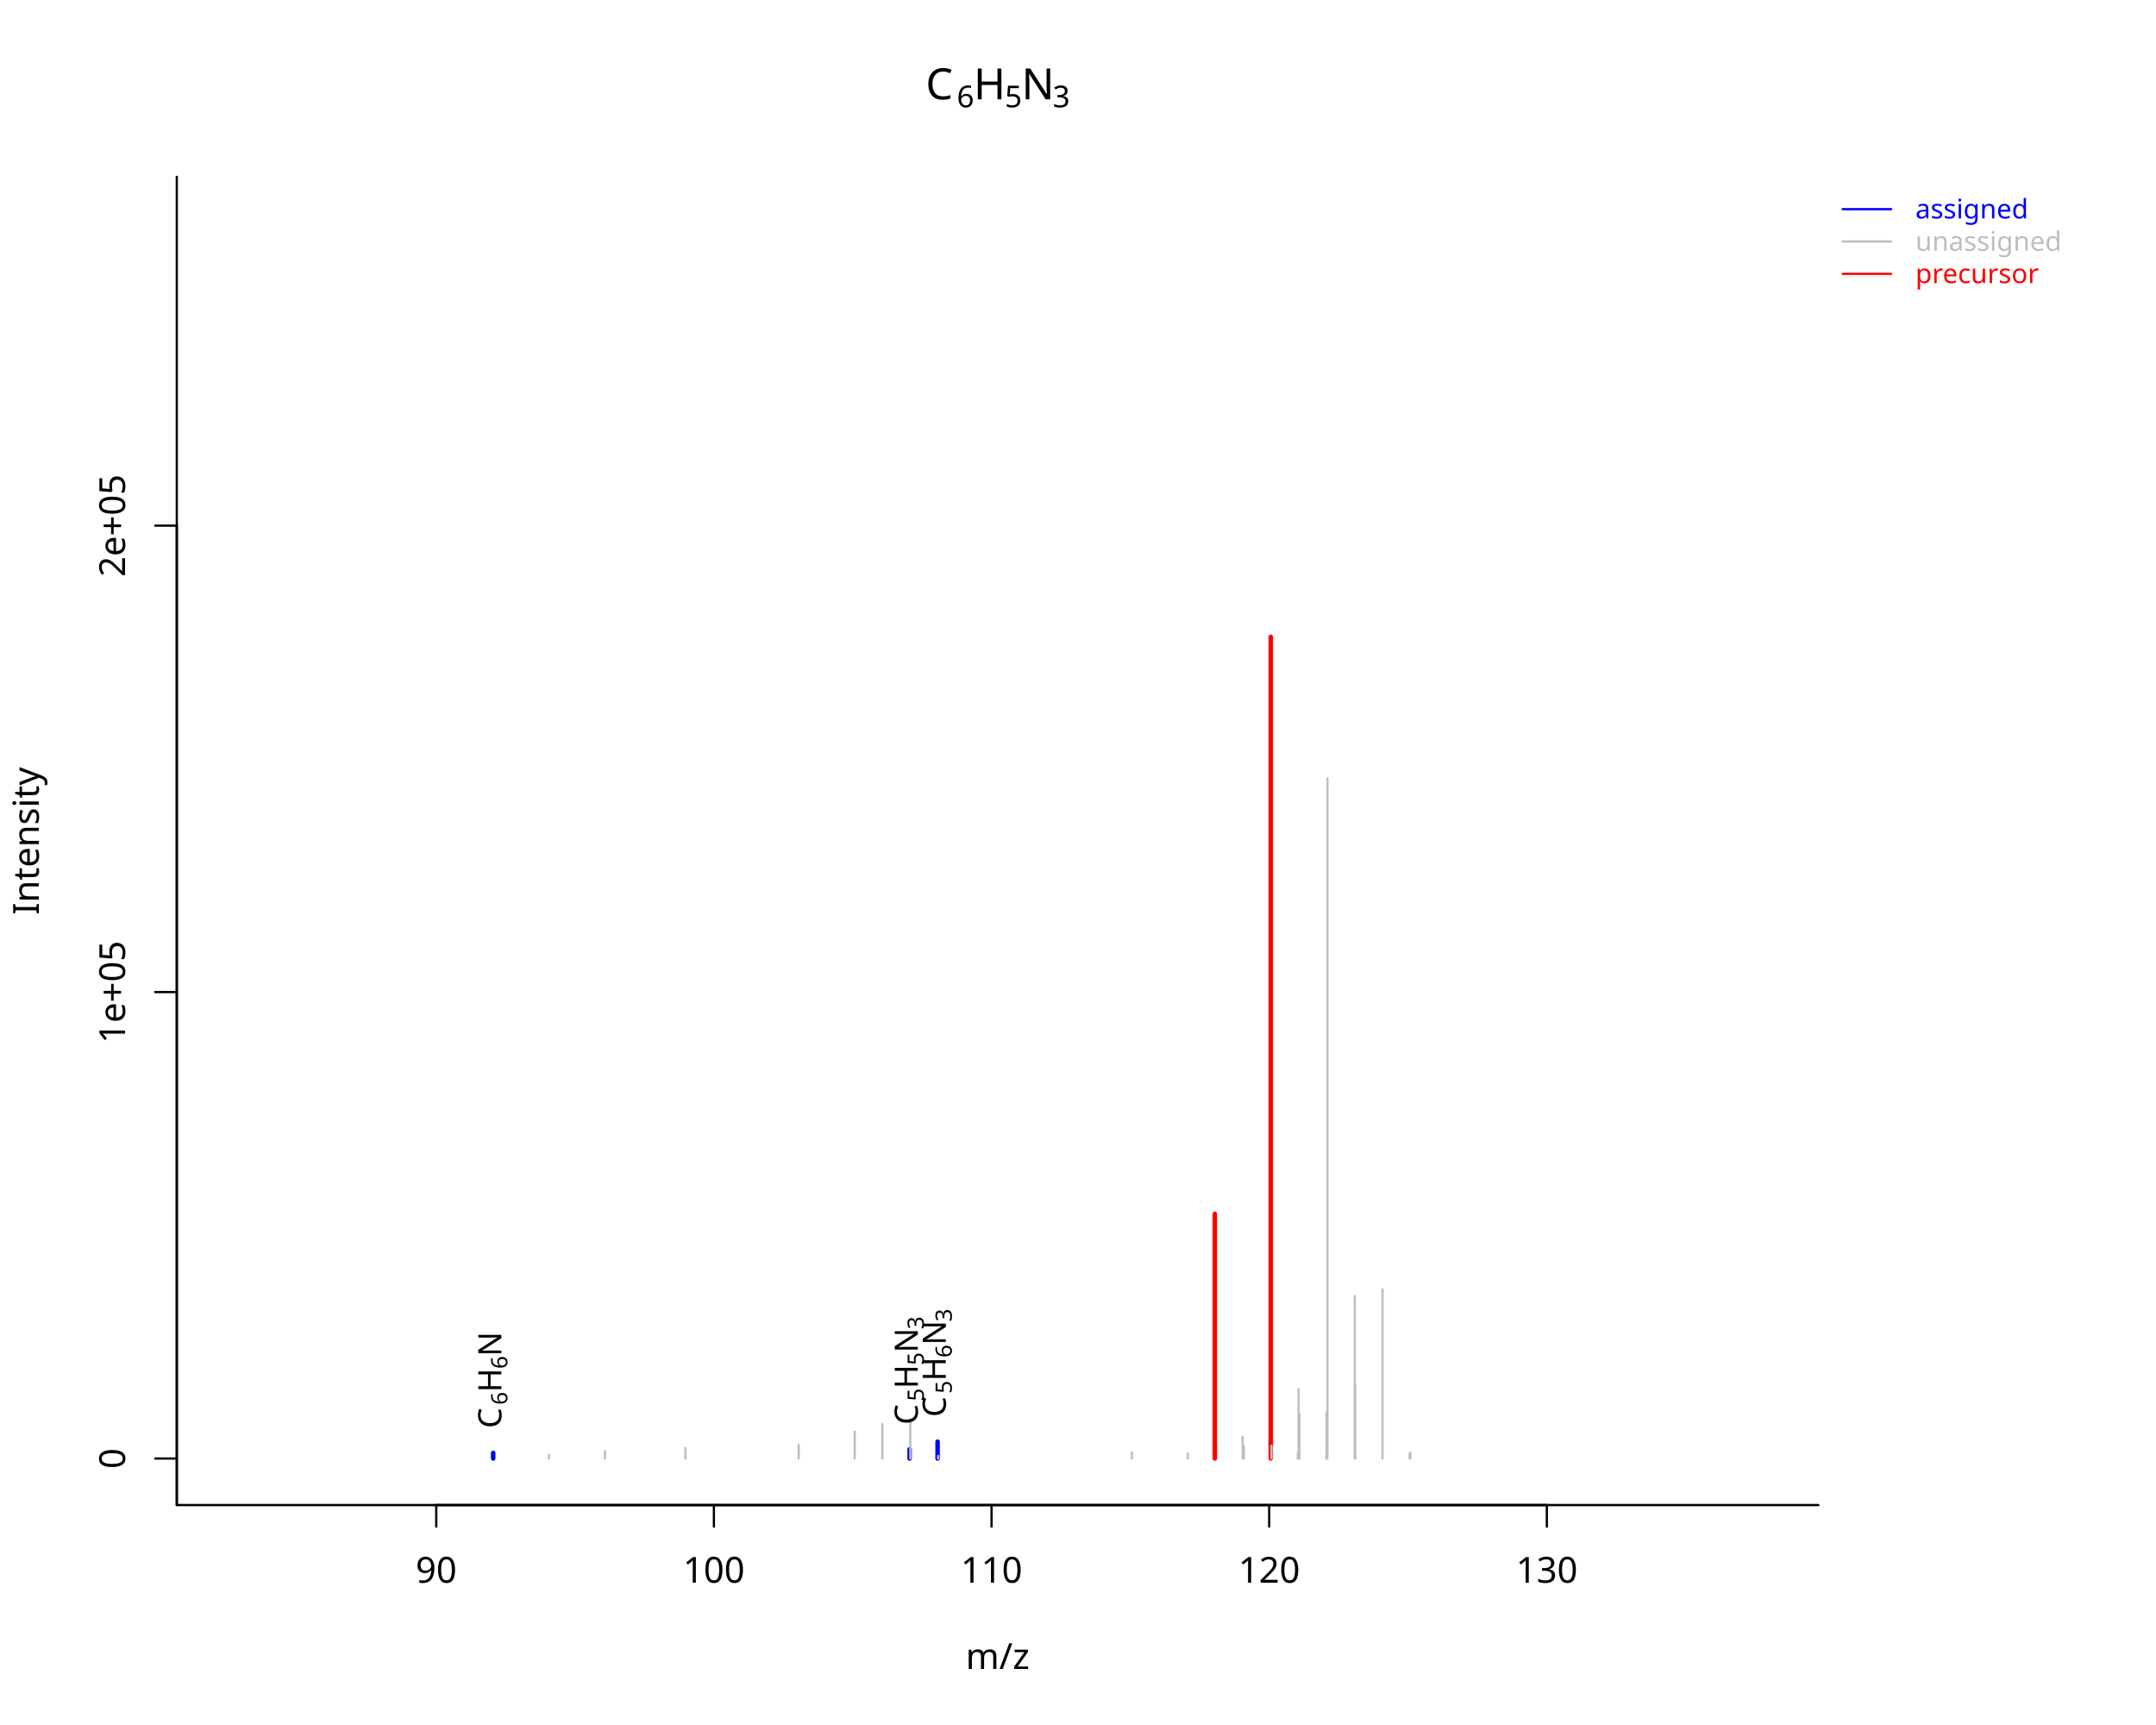
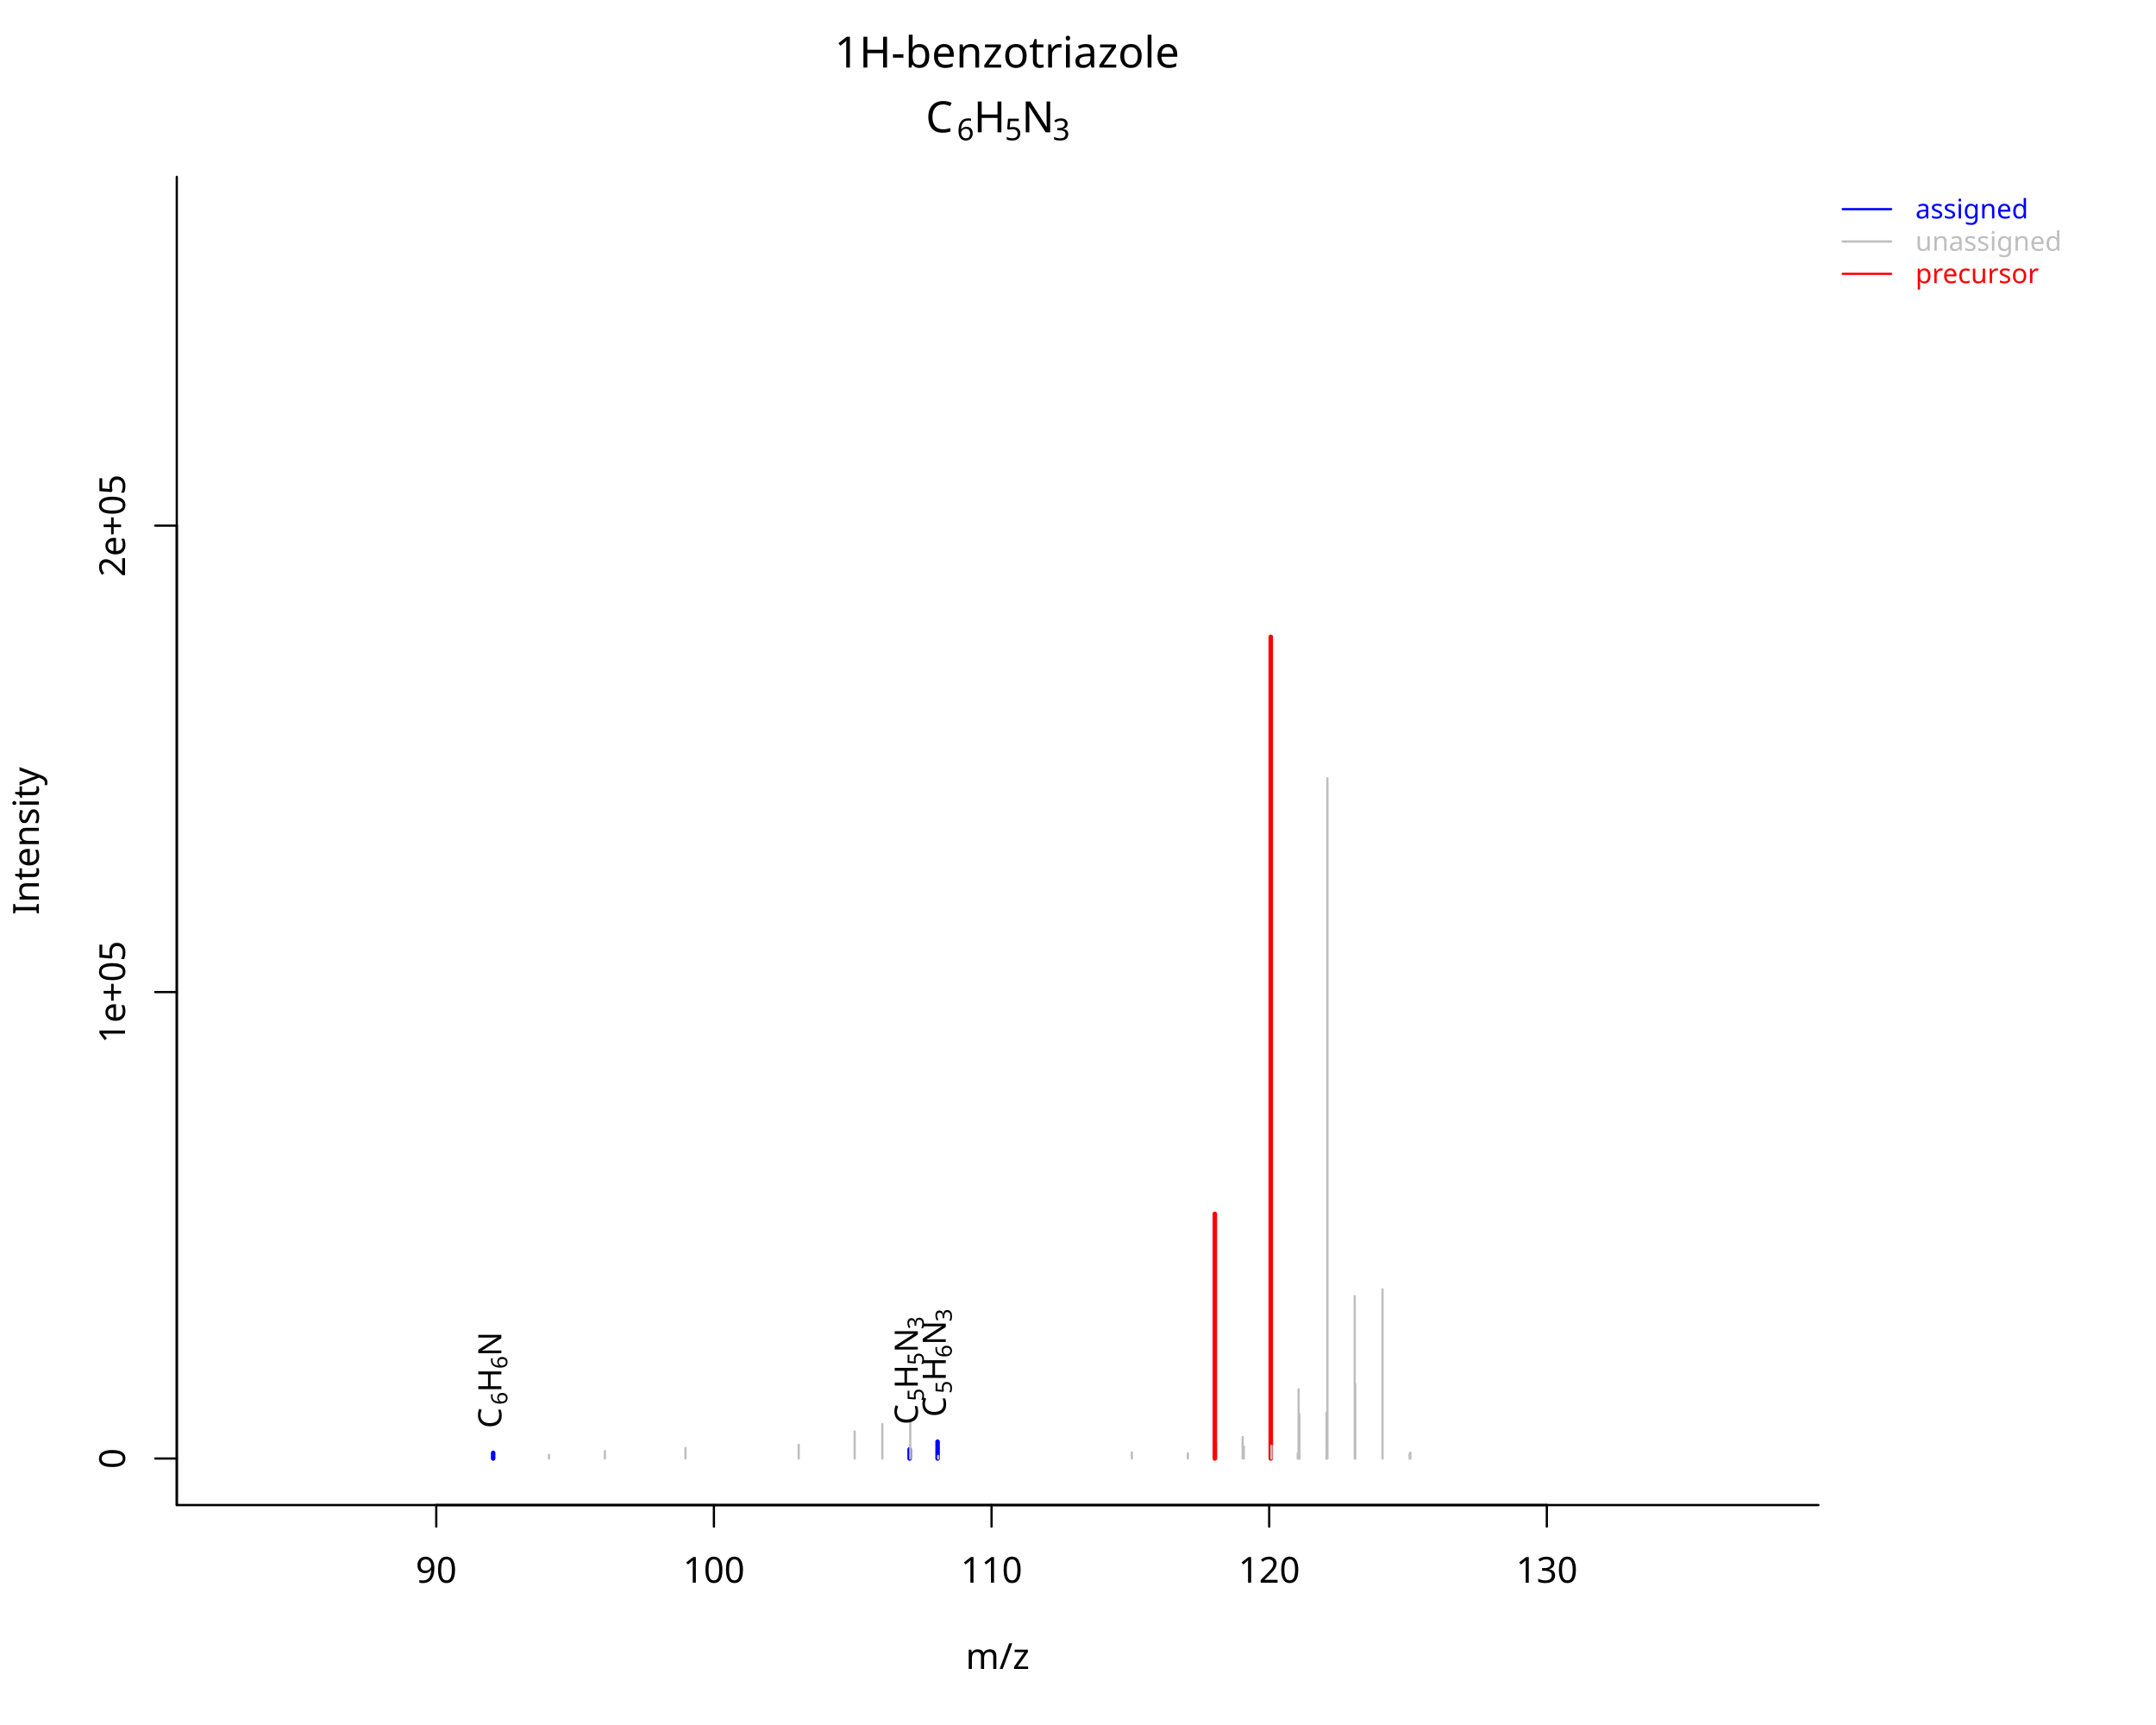
<svg xmlns="http://www.w3.org/2000/svg" class="svglite" data-engine-version="2.0" width="720.00pt" height="576.00pt" viewBox="0 0 720.00 576.00">
  <defs>
    <style type="text/css">
    .svglite line, .svglite polyline, .svglite polygon, .svglite path, .svglite rect, .svglite circle {
      fill: none;
      stroke: #000000;
      stroke-linecap: round;
      stroke-linejoin: round;
      stroke-miterlimit: 10.00;
    }
  </style>
  </defs>
  <rect width="100%" height="100%" style="stroke: none; fill: #FFFFFF;" />
  <defs>
    <clipPath id="cpMC4wMHw3MjAuMDB8MC4wMHw1NzYuMDA=">
      <rect x="0.00" y="0.00" width="720.00" height="576.00" />
    </clipPath>
  </defs>
  <g clip-path="url(#cpMC4wMHw3MjAuMDB8MC4wMHw1NzYuMDA=)">
    <line x1="145.69" y1="502.56" x2="516.57" y2="502.56" style="stroke-width: 0.75;" />
    <line x1="145.69" y1="502.56" x2="145.69" y2="509.76" style="stroke-width: 0.75;" />
    <line x1="238.41" y1="502.56" x2="238.41" y2="509.76" style="stroke-width: 0.75;" />
    <line x1="331.13" y1="502.56" x2="331.13" y2="509.76" style="stroke-width: 0.75;" />
    <line x1="423.85" y1="502.56" x2="423.85" y2="509.76" style="stroke-width: 0.75;" />
    <line x1="516.57" y1="502.56" x2="516.57" y2="509.76" style="stroke-width: 0.75;" />
    <text x="145.69" y="528.48" text-anchor="middle" style="font-size: 12.00px; font-family: sans;" textLength="13.35px" lengthAdjust="spacingAndGlyphs">90</text>
    <text x="238.41" y="528.48" text-anchor="middle" style="font-size: 12.00px; font-family: sans;" textLength="20.02px" lengthAdjust="spacingAndGlyphs">100</text>
    <text x="331.13" y="528.48" text-anchor="middle" style="font-size: 12.00px; font-family: sans;" textLength="20.02px" lengthAdjust="spacingAndGlyphs">110</text>
    <text x="423.85" y="528.48" text-anchor="middle" style="font-size: 12.00px; font-family: sans;" textLength="20.02px" lengthAdjust="spacingAndGlyphs">120</text>
    <text x="516.57" y="528.48" text-anchor="middle" style="font-size: 12.00px; font-family: sans;" textLength="20.02px" lengthAdjust="spacingAndGlyphs">130</text>
    <polyline points="59.04,59.04 59.04,502.56 607.26,502.56 " style="stroke-width: 0.75;" />
  </g>
  <defs>
    <clipPath id="cpMC4wMHw2MzcuNTB8MC4wMHw1NzYuMDA=">
      <rect x="0.00" y="0.00" width="637.50" height="576.00" />
    </clipPath>
  </defs>
  <g clip-path="url(#cpMC4wMHw2MzcuNTB8MC4wMHw1NzYuMDA=)">
-     <text x="309.14" y="33.17" style="font-size: 14.40px; font-family: sans;" textLength="10.40px" lengthAdjust="spacingAndGlyphs">C</text>
-     <text x="319.54" y="35.83" style="font-size: 10.08px; font-family: sans;" textLength="5.61px" lengthAdjust="spacingAndGlyphs">6</text>
-     <text x="325.15" y="33.17" style="font-size: 14.40px; font-family: sans;" textLength="10.40px" lengthAdjust="spacingAndGlyphs">H</text>
-     <text x="335.55" y="35.83" style="font-size: 10.08px; font-family: sans;" textLength="5.61px" lengthAdjust="spacingAndGlyphs">5</text>
-     <text x="341.16" y="33.17" style="font-size: 14.40px; font-family: sans;" textLength="10.40px" lengthAdjust="spacingAndGlyphs">N</text>
-     <text x="351.56" y="35.83" style="font-size: 10.08px; font-family: sans;" textLength="5.61px" lengthAdjust="spacingAndGlyphs">3</text>
+     <text x="278.72" y="22.55" style="font-size: 14.40px; font-family: sans;" textLength="108.87px" lengthAdjust="spacingAndGlyphs">1H-benzotriazole</text>
+     <text x="309.14" y="44.17" style="font-size: 14.40px; font-family: sans;" textLength="10.40px" lengthAdjust="spacingAndGlyphs">C</text>
+     <text x="319.54" y="46.83" style="font-size: 10.08px; font-family: sans;" textLength="5.61px" lengthAdjust="spacingAndGlyphs">6</text>
+     <text x="325.15" y="44.17" style="font-size: 14.40px; font-family: sans;" textLength="10.40px" lengthAdjust="spacingAndGlyphs">H</text>
+     <text x="335.55" y="46.83" style="font-size: 10.08px; font-family: sans;" textLength="5.61px" lengthAdjust="spacingAndGlyphs">5</text>
+     <text x="341.16" y="44.17" style="font-size: 14.40px; font-family: sans;" textLength="10.40px" lengthAdjust="spacingAndGlyphs">N</text>
+     <text x="351.56" y="46.83" style="font-size: 10.08px; font-family: sans;" textLength="5.61px" lengthAdjust="spacingAndGlyphs">3</text>
    <text x="333.15" y="557.28" text-anchor="middle" style="font-size: 12.00px; font-family: sans;" textLength="19.34px" lengthAdjust="spacingAndGlyphs">m/z</text>
    <text transform="translate(12.96,280.80) rotate(-90)" text-anchor="middle" style="font-size: 12.00px; font-family: sans;" textLength="44.70px" lengthAdjust="spacingAndGlyphs">Intensity</text>
  </g>
  <defs>
    <clipPath id="cpNTkuMDR8NjA3LjI2fDU5LjA0fDUwMi41Ng==">
      <rect x="59.04" y="59.04" width="548.22" height="443.52" />
    </clipPath>
  </defs>
  <g clip-path="url(#cpNTkuMDR8NjA3LjI2fDU5LjA0fDUwMi41Ng==)">
    <line x1="164.69" y1="487.02" x2="164.69" y2="485.13" style="stroke-width: 1.50; stroke: #0000FF;" />
    <line x1="202.01" y1="487.02" x2="202.01" y2="484.55" style="stroke-width: 0.75; stroke: #BEBEBE;" />
    <line x1="228.91" y1="487.02" x2="228.91" y2="483.47" style="stroke-width: 0.75; stroke: #BEBEBE;" />
    <line x1="266.73" y1="487.02" x2="266.73" y2="482.44" style="stroke-width: 0.75; stroke: #BEBEBE;" />
    <line x1="285.42" y1="487.02" x2="285.42" y2="478.02" style="stroke-width: 0.75; stroke: #BEBEBE;" />
    <line x1="294.65" y1="487.02" x2="294.65" y2="475.46" style="stroke-width: 0.75; stroke: #BEBEBE;" />
    <line x1="303.77" y1="487.02" x2="303.77" y2="483.93" style="stroke-width: 1.50; stroke: #0000FF;" />
    <line x1="303.99" y1="487.02" x2="303.99" y2="474.39" style="stroke-width: 0.75; stroke: #BEBEBE;" />
    <line x1="313.11" y1="487.02" x2="313.11" y2="481.38" style="stroke-width: 1.50; stroke: #0000FF;" />
    <line x1="313.29" y1="487.02" x2="313.29" y2="486.13" style="stroke-width: 0.75; stroke: #BEBEBE;" />
    <line x1="377.99" y1="487.02" x2="377.99" y2="484.97" style="stroke-width: 0.75; stroke: #BEBEBE;" />
    <line x1="396.68" y1="487.02" x2="396.68" y2="485.31" style="stroke-width: 0.75; stroke: #BEBEBE;" />
    <line x1="406.11" y1="487.02" x2="406.11" y2="481.71" style="stroke-width: 0.75; stroke: #BEBEBE;" />
    <line x1="415.37" y1="487.02" x2="415.37" y2="483.00" style="stroke-width: 0.75; stroke: #BEBEBE;" />
    <line x1="424.37" y1="487.02" x2="424.37" y2="212.65" style="stroke-width: 1.50; stroke: #FF0000;" />
    <line x1="424.60" y1="487.02" x2="424.60" y2="482.77" style="stroke-width: 0.75; stroke: #BEBEBE;" />
    <line x1="433.67" y1="487.02" x2="433.67" y2="463.87" style="stroke-width: 0.75; stroke: #BEBEBE;" />
    <line x1="433.94" y1="487.02" x2="433.94" y2="472.23" style="stroke-width: 0.75; stroke: #BEBEBE;" />
    <line x1="442.96" y1="487.02" x2="442.96" y2="486.09" style="stroke-width: 0.75; stroke: #BEBEBE;" />
    <line x1="443.29" y1="487.02" x2="443.29" y2="259.88" style="stroke-width: 0.75; stroke: #BEBEBE;" />
    <line x1="452.41" y1="487.02" x2="452.41" y2="432.80" style="stroke-width: 0.75; stroke: #BEBEBE;" />
    <line x1="452.59" y1="487.02" x2="452.59" y2="462.22" style="stroke-width: 0.75; stroke: #BEBEBE;" />
    <line x1="461.69" y1="487.02" x2="461.69" y2="430.53" style="stroke-width: 0.75; stroke: #BEBEBE;" />
    <line x1="470.76" y1="487.02" x2="470.76" y2="485.44" style="stroke-width: 0.75; stroke: #BEBEBE;" />
    <line x1="470.98" y1="487.02" x2="470.98" y2="485.07" style="stroke-width: 0.75; stroke: #BEBEBE;" />
    <line x1="183.33" y1="487.02" x2="183.33" y2="485.77" style="stroke-width: 0.75; stroke: #BEBEBE;" />
    <line x1="405.69" y1="487.02" x2="405.69" y2="405.30" style="stroke-width: 1.50; stroke: #FF0000;" />
    <line x1="414.99" y1="487.02" x2="414.99" y2="479.83" style="stroke-width: 0.75; stroke: #BEBEBE;" />
    <line x1="433.39" y1="487.02" x2="433.39" y2="485.23" style="stroke-width: 0.75; stroke: #BEBEBE;" />
    <line x1="433.72" y1="487.02" x2="433.72" y2="485.32" style="stroke-width: 0.75; stroke: #BEBEBE;" />
    <line x1="443.01" y1="487.02" x2="443.01" y2="471.62" style="stroke-width: 0.75; stroke: #BEBEBE;" />
  </g>
  <g clip-path="url(#cpMC4wMHw3MjAuMDB8MC4wMHw1NzYuMDA=)">
    <line x1="59.04" y1="502.56" x2="59.04" y2="175.51" style="stroke-width: 0.75;" />
    <line x1="59.04" y1="487.02" x2="51.84" y2="487.02" style="stroke-width: 0.75;" />
    <line x1="59.04" y1="331.26" x2="51.84" y2="331.26" style="stroke-width: 0.75;" />
    <line x1="59.04" y1="175.51" x2="51.84" y2="175.51" style="stroke-width: 0.75;" />
    <text transform="translate(41.76,487.02) rotate(-90)" text-anchor="middle" style="font-size: 12.00px; font-family: sans;" textLength="6.67px" lengthAdjust="spacingAndGlyphs">0</text>
    <text transform="translate(41.76,331.26) rotate(-90)" text-anchor="middle" style="font-size: 12.00px; font-family: sans;" textLength="33.71px" lengthAdjust="spacingAndGlyphs">1e+05</text>
    <text transform="translate(41.76,175.51) rotate(-90)" text-anchor="middle" style="font-size: 12.00px; font-family: sans;" textLength="33.71px" lengthAdjust="spacingAndGlyphs">2e+05</text>
  </g>
  <g clip-path="url(#cpNTkuMDR8NjA3LjI2fDU5LjA0fDUwMi41Ng==)">
    <text transform="translate(167.43,476.90) rotate(-90)" style="font-size: 10.80px; font-family: sans;" textLength="7.80px" lengthAdjust="spacingAndGlyphs">C</text>
    <text transform="translate(169.43,469.10) rotate(-90)" style="font-size: 7.56px; font-family: sans;" textLength="4.20px" lengthAdjust="spacingAndGlyphs">6</text>
    <text transform="translate(167.43,464.89) rotate(-90)" style="font-size: 10.80px; font-family: sans;" textLength="7.80px" lengthAdjust="spacingAndGlyphs">H</text>
    <text transform="translate(169.43,457.09) rotate(-90)" style="font-size: 7.56px; font-family: sans;" textLength="4.20px" lengthAdjust="spacingAndGlyphs">6</text>
    <text transform="translate(167.43,452.88) rotate(-90)" style="font-size: 10.80px; font-family: sans;" textLength="7.80px" lengthAdjust="spacingAndGlyphs">N</text>
    <text transform="translate(306.50,475.70) rotate(-90)" style="font-size: 10.80px; font-family: sans;" textLength="7.80px" lengthAdjust="spacingAndGlyphs">C</text>
    <text transform="translate(308.50,467.90) rotate(-90)" style="font-size: 7.56px; font-family: sans;" textLength="4.20px" lengthAdjust="spacingAndGlyphs">5</text>
    <text transform="translate(306.50,463.69) rotate(-90)" style="font-size: 10.80px; font-family: sans;" textLength="7.80px" lengthAdjust="spacingAndGlyphs">H</text>
    <text transform="translate(308.50,455.89) rotate(-90)" style="font-size: 7.56px; font-family: sans;" textLength="4.20px" lengthAdjust="spacingAndGlyphs">5</text>
    <text transform="translate(306.50,451.68) rotate(-90)" style="font-size: 10.80px; font-family: sans;" textLength="7.80px" lengthAdjust="spacingAndGlyphs">N</text>
    <text transform="translate(308.50,443.88) rotate(-90)" style="font-size: 7.56px; font-family: sans;" textLength="4.20px" lengthAdjust="spacingAndGlyphs">3</text>
    <text transform="translate(315.85,473.15) rotate(-90)" style="font-size: 10.80px; font-family: sans;" textLength="7.80px" lengthAdjust="spacingAndGlyphs">C</text>
    <text transform="translate(317.85,465.35) rotate(-90)" style="font-size: 7.56px; font-family: sans;" textLength="4.20px" lengthAdjust="spacingAndGlyphs">5</text>
    <text transform="translate(315.85,461.14) rotate(-90)" style="font-size: 10.80px; font-family: sans;" textLength="7.80px" lengthAdjust="spacingAndGlyphs">H</text>
    <text transform="translate(317.85,453.34) rotate(-90)" style="font-size: 7.56px; font-family: sans;" textLength="4.20px" lengthAdjust="spacingAndGlyphs">6</text>
    <text transform="translate(315.85,449.14) rotate(-90)" style="font-size: 10.80px; font-family: sans;" textLength="7.80px" lengthAdjust="spacingAndGlyphs">N</text>
    <text transform="translate(317.85,441.33) rotate(-90)" style="font-size: 7.56px; font-family: sans;" textLength="4.20px" lengthAdjust="spacingAndGlyphs">3</text>
  </g>
  <g clip-path="url(#cpMC4wMHw3MjAuMDB8MC4wMHw1NzYuMDA=)">
    <line x1="615.36" y1="69.84" x2="631.56" y2="69.84" style="stroke-width: 0.75; stroke: #0000FF;" />
    <line x1="615.36" y1="80.64" x2="631.56" y2="80.64" style="stroke-width: 0.75; stroke: #BEBEBE;" />
    <line x1="615.36" y1="91.44" x2="631.56" y2="91.44" style="stroke-width: 0.75; stroke: #FF0000;" />
    <text x="639.66" y="72.94" style="font-size: 9.00px; fill: #0000FF; font-family: sans;" textLength="36.03px" lengthAdjust="spacingAndGlyphs">assigned</text>
    <text x="639.66" y="83.74" style="font-size: 9.00px; fill: #BEBEBE; font-family: sans;" textLength="46.05px" lengthAdjust="spacingAndGlyphs">unassigned</text>
    <text x="639.66" y="94.54" style="font-size: 9.00px; fill: #FF0000; font-family: sans;" textLength="38.02px" lengthAdjust="spacingAndGlyphs">precursor</text>
  </g>
</svg>
